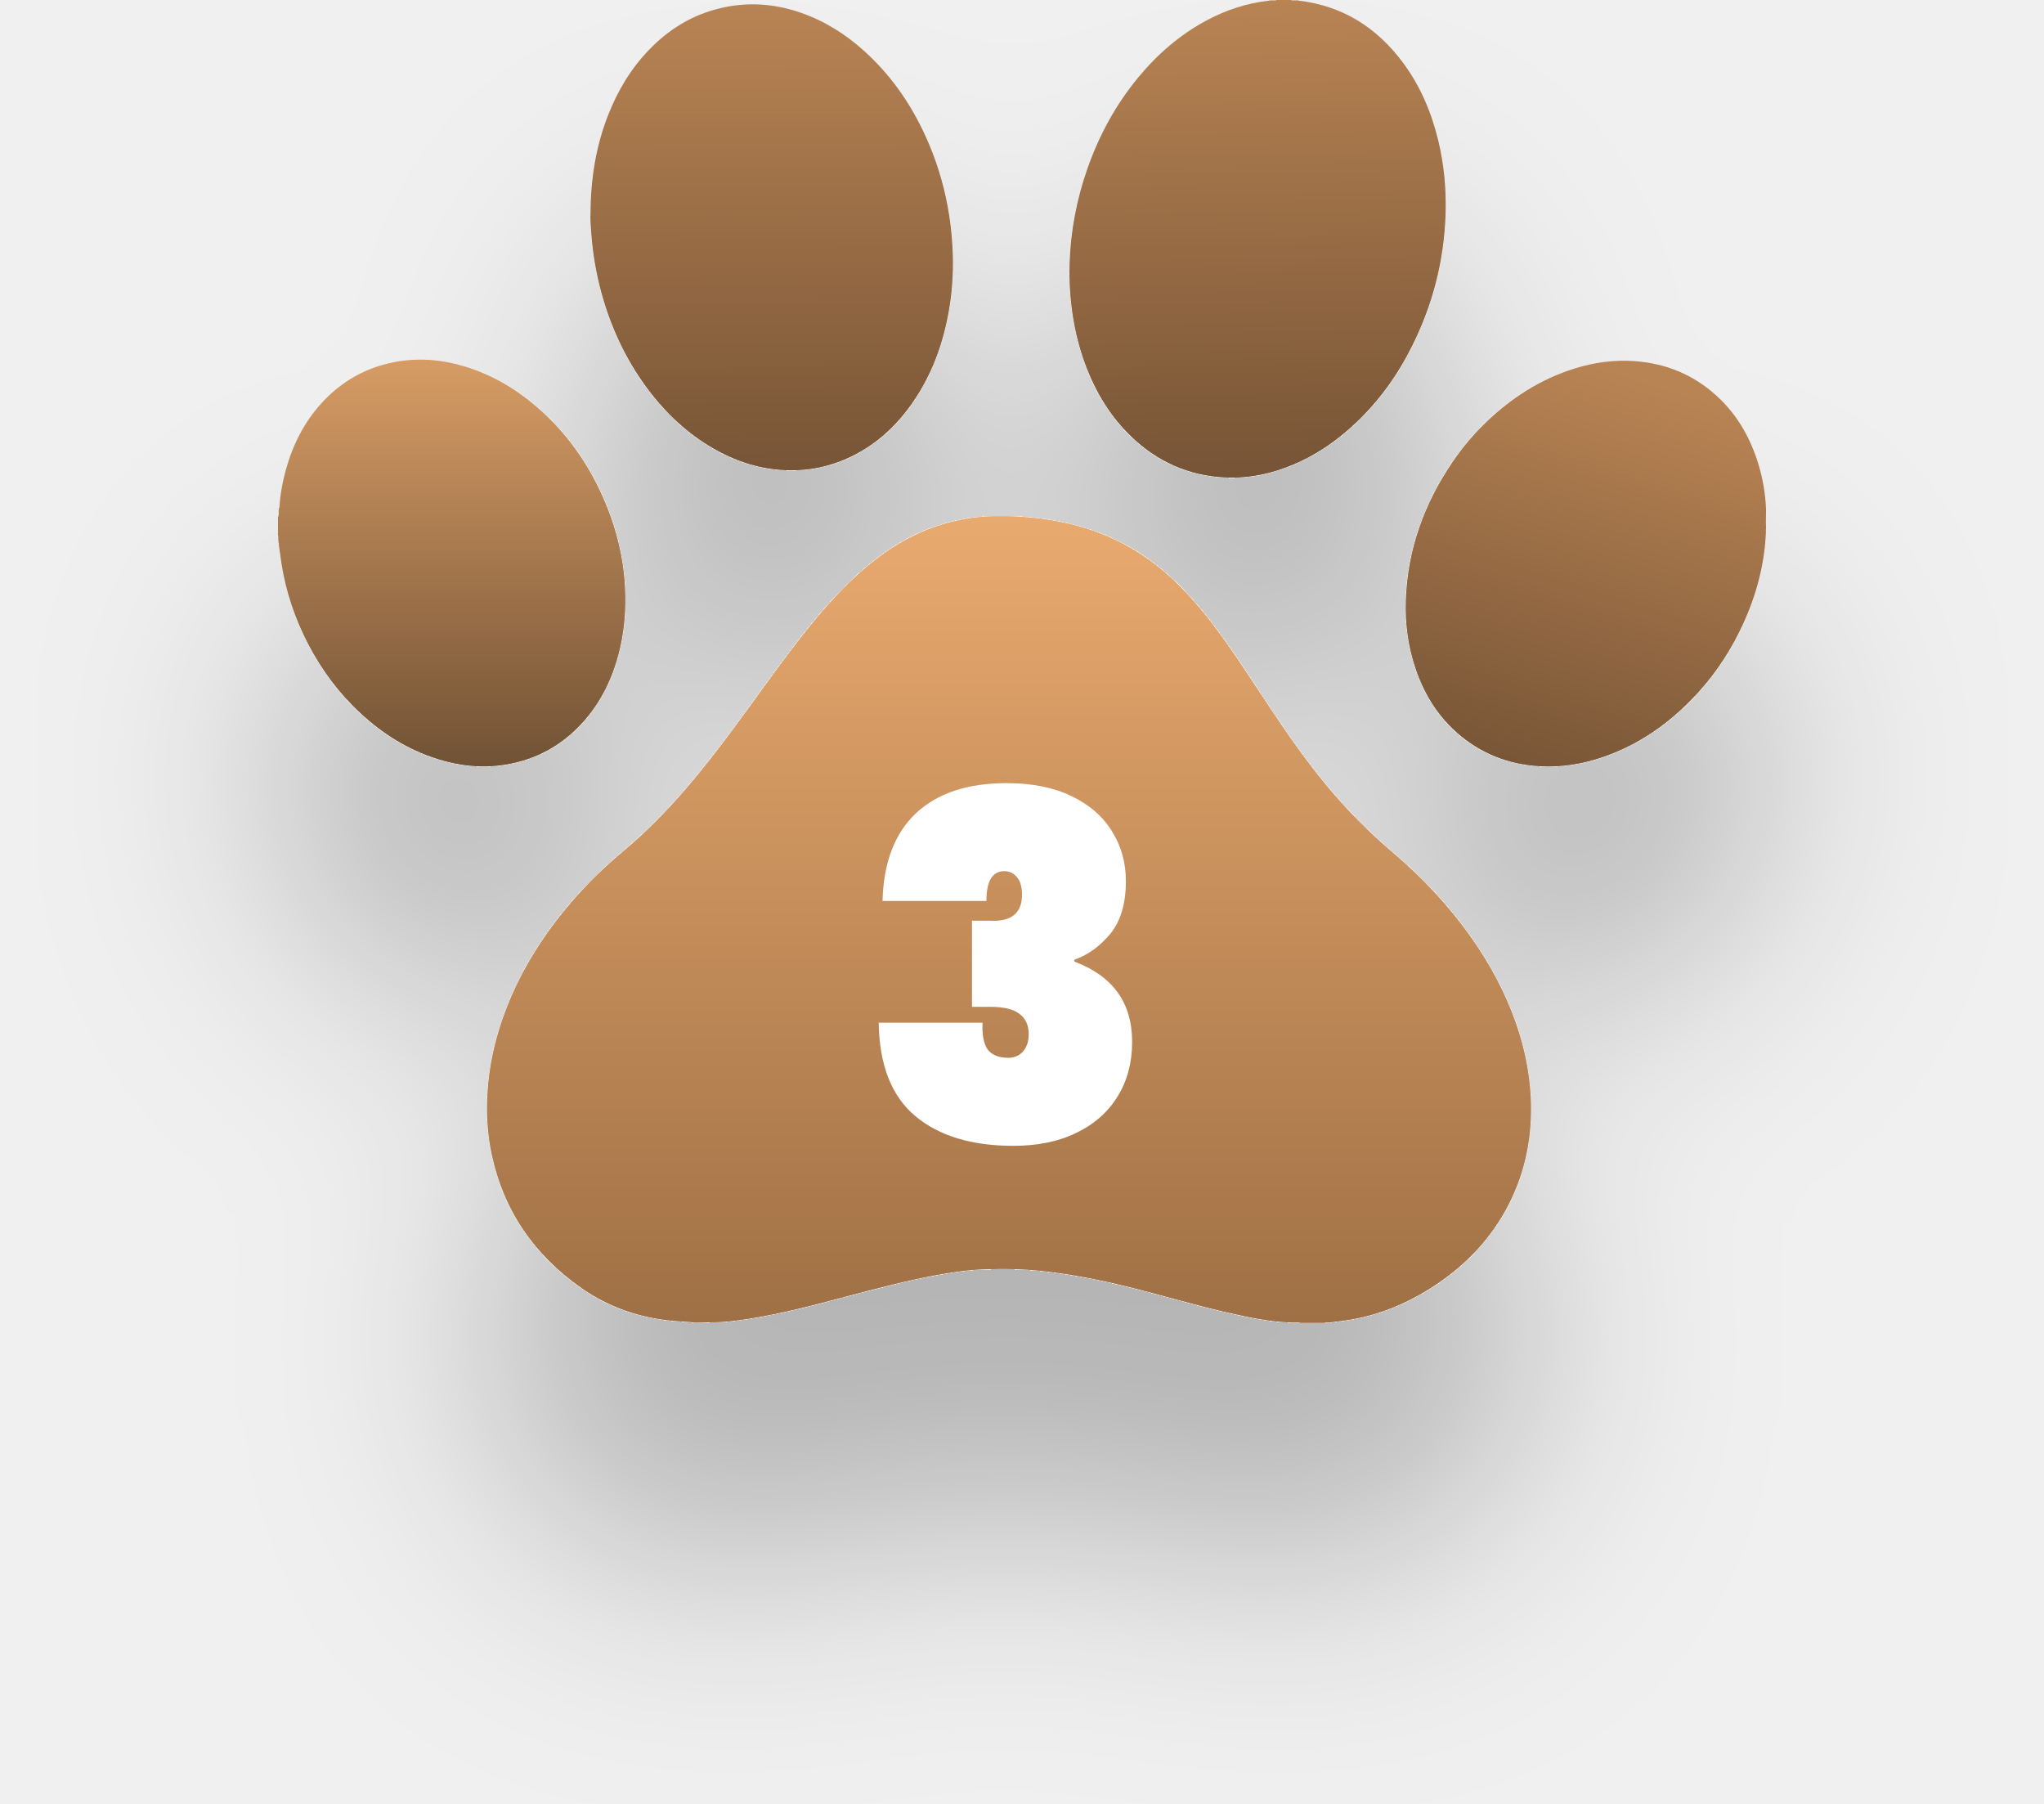
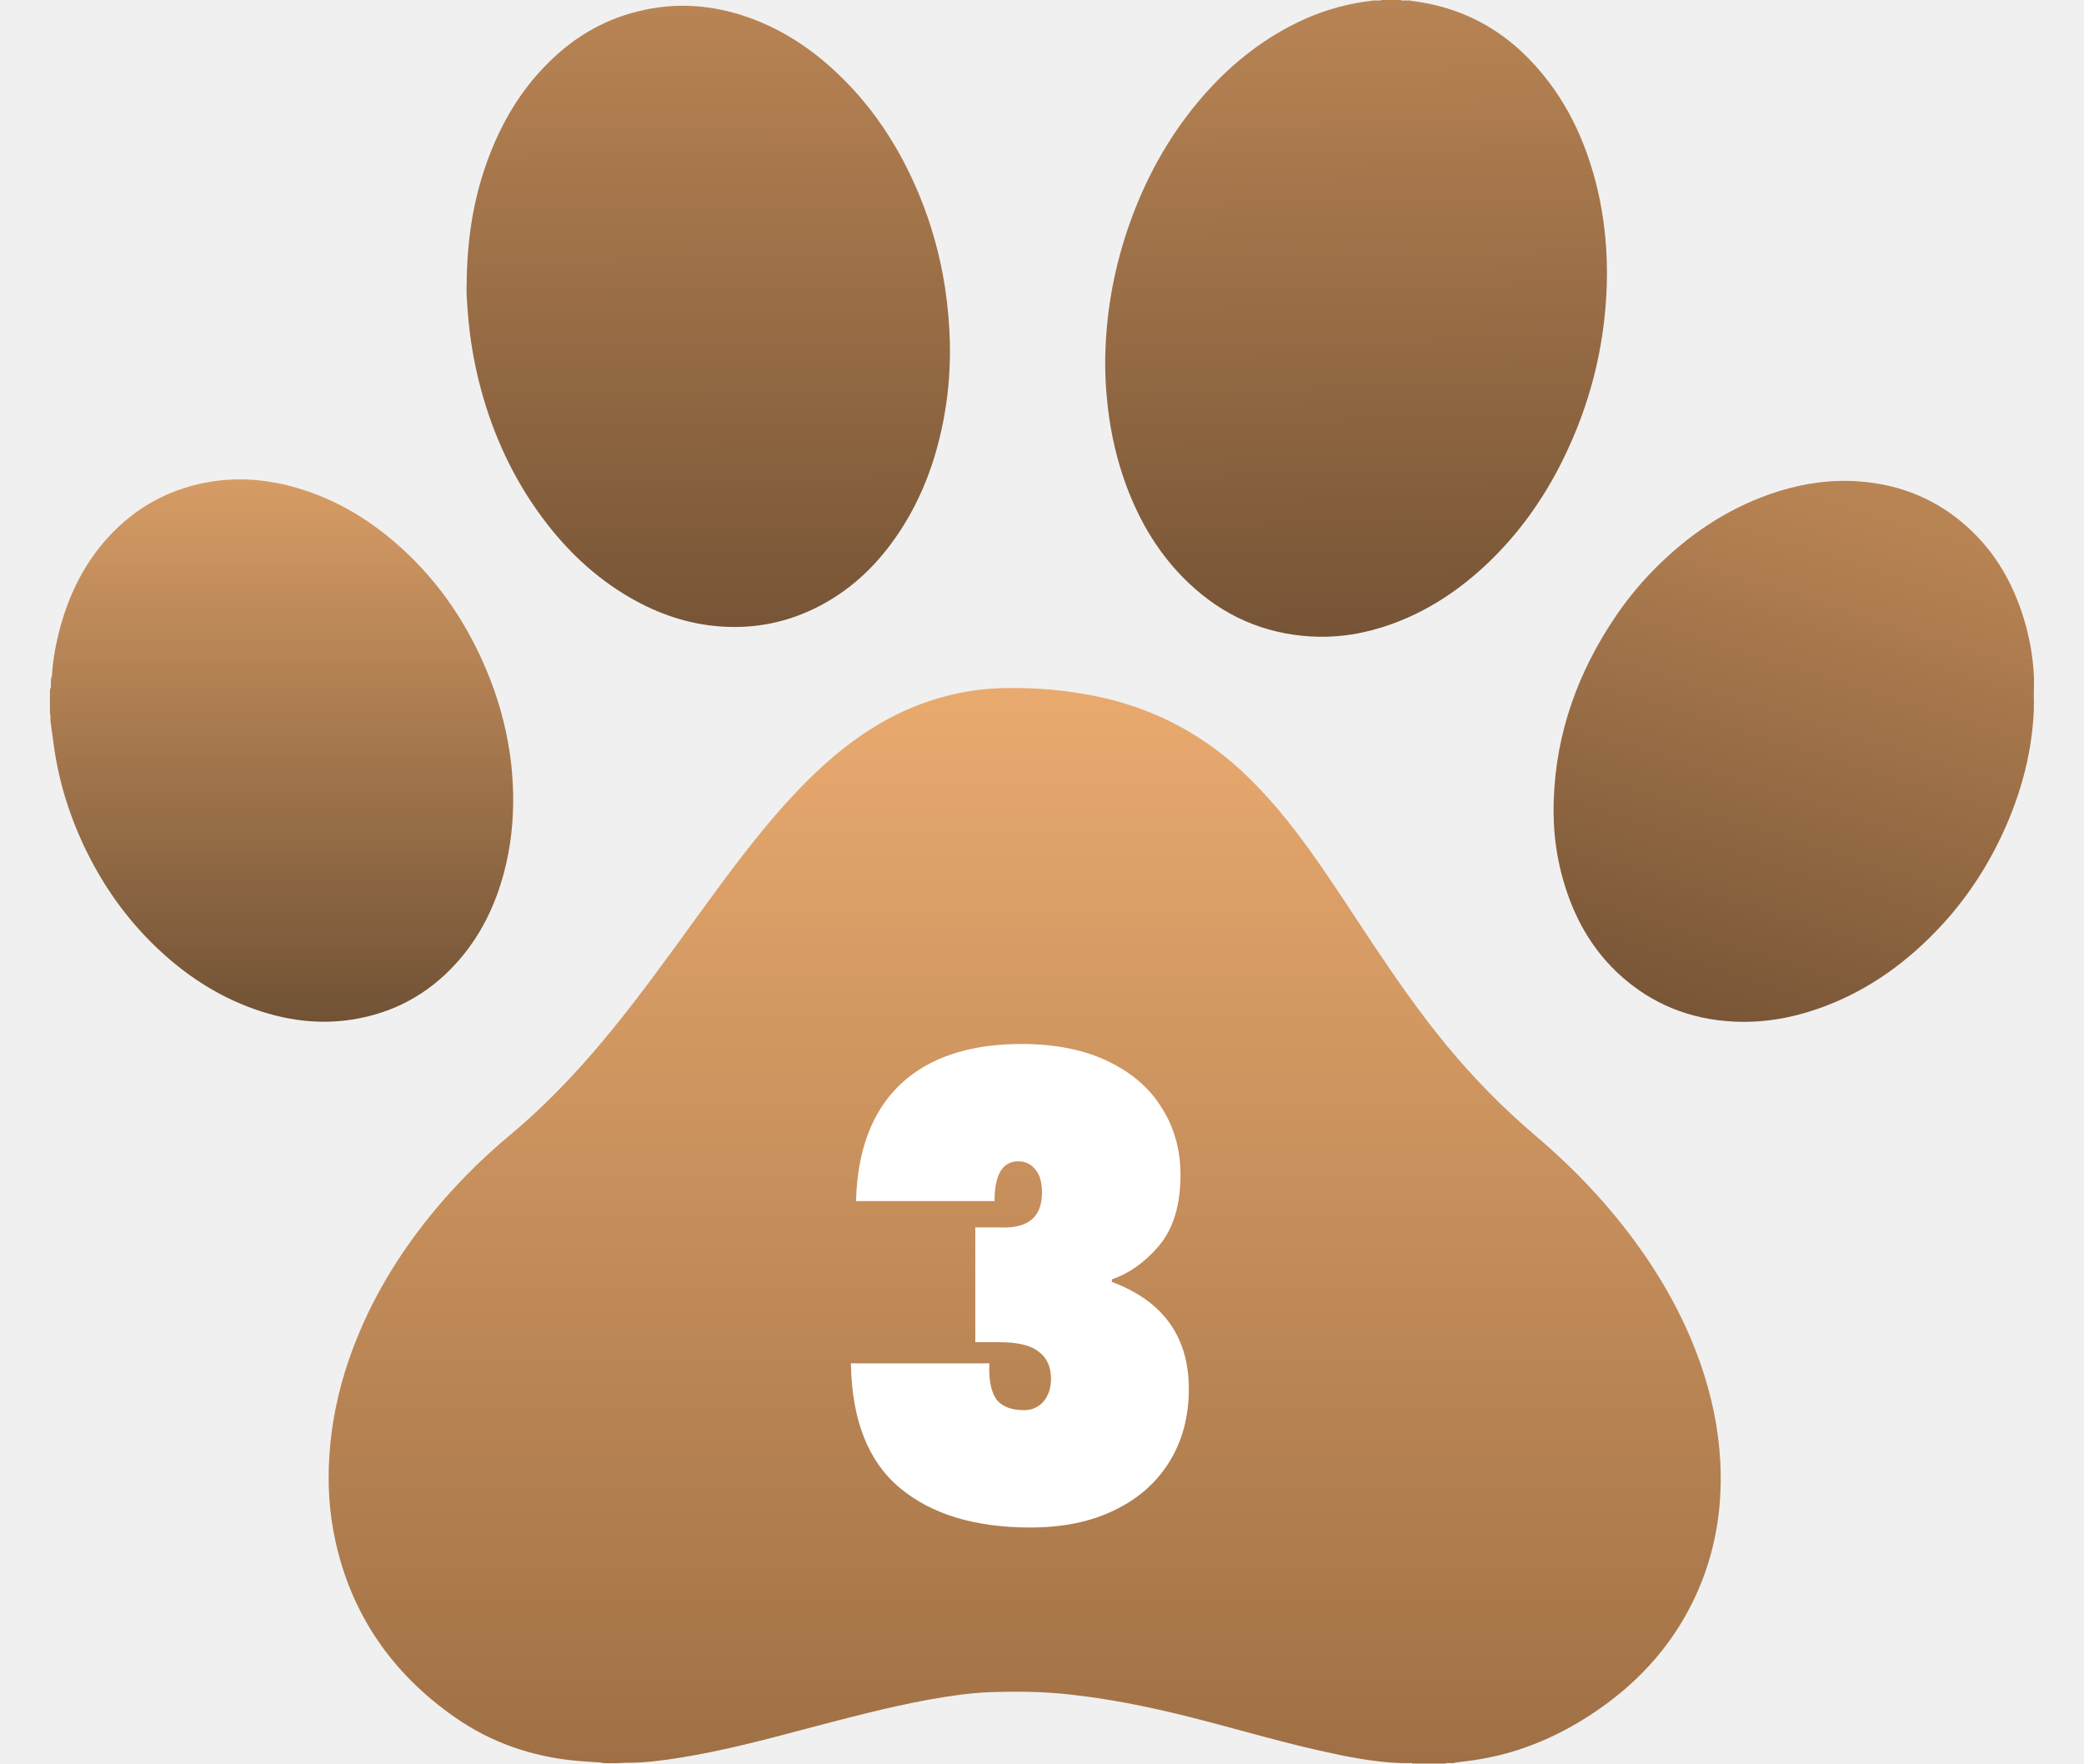
- <svg xmlns="http://www.w3.org/2000/svg" width="34" height="30" viewBox="0 0 34 30" fill="none">
-   <g filter="url(#filter0_d_6_22)">
-     <path fill-rule="evenodd" clip-rule="evenodd" d="M11.497 21.988C11.397 21.981 11.296 21.976 11.197 21.967C10.637 21.916 10.125 21.739 9.67 21.42C8.884 20.869 8.382 20.135 8.182 19.213C8.107 18.866 8.086 18.516 8.109 18.163C8.135 17.749 8.22 17.346 8.356 16.954C8.573 16.326 8.901 15.757 9.315 15.232C9.627 14.837 9.98 14.479 10.37 14.154C10.734 13.85 11.065 13.514 11.375 13.158C11.764 12.71 12.117 12.234 12.466 11.755C12.774 11.332 13.076 10.906 13.403 10.497C13.649 10.188 13.909 9.891 14.197 9.619C14.559 9.28 14.958 8.993 15.428 8.806C15.781 8.667 16.148 8.592 16.529 8.584C16.96 8.575 17.386 8.616 17.805 8.715C18.447 8.868 19.003 9.17 19.482 9.61C19.81 9.913 20.087 10.255 20.345 10.613C20.617 10.993 20.869 11.386 21.128 11.776C21.42 12.214 21.721 12.646 22.058 13.054C22.394 13.46 22.764 13.835 23.168 14.178C23.657 14.594 24.091 15.055 24.46 15.574C24.776 16.019 25.032 16.492 25.212 17.003C25.352 17.402 25.439 17.809 25.462 18.229C25.496 18.868 25.382 19.48 25.083 20.055C24.806 20.587 24.405 21.015 23.901 21.355C23.531 21.605 23.132 21.794 22.692 21.9C22.537 21.937 22.378 21.964 22.219 21.98C22.197 21.982 22.175 21.986 22.154 21.989C22.133 22.001 22.11 21.992 22.088 21.995C22.07 21.997 22.051 21.989 22.034 22.001H21.624C21.608 21.989 21.589 21.997 21.572 21.995H21.485C21.136 21.984 20.797 21.914 20.458 21.838C19.885 21.709 19.324 21.538 18.753 21.398C18.291 21.284 17.826 21.192 17.352 21.14C17.024 21.103 16.695 21.099 16.366 21.11C16.104 21.119 15.843 21.158 15.585 21.204C15.076 21.298 14.576 21.43 14.076 21.562C13.547 21.703 13.018 21.843 12.477 21.929C12.257 21.964 12.037 21.993 11.813 21.991C11.767 21.991 11.721 21.997 11.675 21.996C11.616 21.993 11.557 22.003 11.499 21.99L11.497 21.988Z" fill="url(#paint0_linear_6_22)" />
-     <path fill-rule="evenodd" clip-rule="evenodd" d="M21.599 0.01C22.336 0.096 22.899 0.459 23.329 1.031C23.624 1.424 23.809 1.864 23.924 2.335C24.022 2.74 24.059 3.151 24.046 3.568C24.02 4.333 23.835 5.06 23.492 5.749C23.255 6.227 22.948 6.658 22.558 7.029C22.209 7.359 21.816 7.623 21.357 7.787C21.035 7.903 20.702 7.96 20.359 7.94C19.764 7.907 19.258 7.678 18.834 7.277C18.472 6.936 18.225 6.522 18.054 6.065C17.935 5.745 17.86 5.415 17.821 5.079C17.794 4.848 17.783 4.616 17.791 4.385C17.808 3.839 17.91 3.307 18.093 2.79C18.287 2.241 18.563 1.734 18.939 1.281C19.255 0.9 19.625 0.578 20.069 0.34C20.395 0.165 20.743 0.051 21.114 0.01C21.126 0.004 21.138 0.007 21.149 0.006H21.184C21.201 0.004 21.219 0.012 21.234 0H21.475C21.491 0.012 21.509 0.004 21.525 0.006H21.561C21.572 0.006 21.585 0.003 21.597 0.01L21.599 0.01Z" fill="url(#paint1_linear_6_22)" />
-     <path fill-rule="evenodd" clip-rule="evenodd" d="M4.647 8.445C4.659 8.226 4.7 8.012 4.758 7.802C4.873 7.393 5.06 7.02 5.351 6.701C5.677 6.345 6.081 6.114 6.563 6.021C6.955 5.946 7.342 5.978 7.723 6.092C8.16 6.223 8.546 6.445 8.891 6.735C9.425 7.183 9.808 7.735 10.072 8.367C10.211 8.698 10.307 9.04 10.36 9.393C10.386 9.564 10.398 9.737 10.402 9.91C10.408 10.238 10.373 10.562 10.289 10.881C10.177 11.306 9.988 11.691 9.687 12.022C9.341 12.402 8.911 12.638 8.394 12.719C8.015 12.779 7.642 12.738 7.278 12.624C6.788 12.47 6.367 12.205 5.997 11.862C5.636 11.528 5.349 11.141 5.125 10.71C4.906 10.287 4.755 9.842 4.682 9.373C4.669 9.29 4.66 9.207 4.647 9.125C4.638 9.087 4.642 9.048 4.632 9.011C4.628 8.995 4.63 8.98 4.629 8.964C4.626 8.944 4.635 8.922 4.623 8.903V8.599C4.643 8.571 4.633 8.54 4.635 8.511C4.637 8.489 4.632 8.465 4.645 8.445H4.647Z" fill="url(#paint2_linear_6_22)" />
-     <path fill-rule="evenodd" clip-rule="evenodd" d="M9.822 3.571C9.824 2.968 9.913 2.424 10.121 1.9C10.278 1.505 10.493 1.142 10.794 0.831C11.117 0.494 11.501 0.253 11.965 0.14C12.428 0.026 12.883 0.058 13.331 0.215C13.726 0.354 14.07 0.573 14.375 0.848C14.863 1.288 15.212 1.819 15.461 2.414C15.619 2.793 15.728 3.184 15.79 3.587C15.825 3.816 15.845 4.047 15.851 4.279C15.856 4.571 15.837 4.862 15.787 5.151C15.684 5.753 15.473 6.314 15.097 6.811C14.863 7.119 14.579 7.374 14.23 7.557C13.84 7.762 13.423 7.848 12.982 7.815C12.583 7.785 12.215 7.659 11.871 7.462C11.424 7.205 11.061 6.858 10.759 6.45C10.402 5.966 10.156 5.431 10 4.855C9.915 4.541 9.861 4.22 9.836 3.896C9.826 3.774 9.818 3.652 9.821 3.572L9.822 3.571Z" fill="url(#paint3_linear_6_22)" />
-     <path fill-rule="evenodd" clip-rule="evenodd" d="M29.374 8.798V8.868C29.347 9.45 29.186 9.997 28.927 10.519C28.723 10.928 28.463 11.301 28.14 11.631C27.727 12.056 27.247 12.388 26.677 12.586C26.334 12.705 25.983 12.764 25.619 12.744C25.081 12.715 24.613 12.526 24.218 12.171C23.893 11.877 23.678 11.517 23.543 11.11C23.421 10.746 23.371 10.371 23.384 9.988C23.411 9.148 23.685 8.384 24.16 7.685C24.32 7.449 24.504 7.23 24.711 7.03C25.135 6.621 25.62 6.306 26.195 6.127C26.522 6.026 26.855 5.98 27.198 6.006C27.72 6.045 28.176 6.236 28.558 6.586C28.903 6.901 29.12 7.291 29.252 7.727C29.325 7.969 29.367 8.216 29.376 8.467V8.538C29.373 8.624 29.373 8.71 29.376 8.796L29.374 8.798Z" fill="url(#paint4_linear_6_22)" />
-     <path d="M14.68 14.984C14.696 14.349 14.88 13.864 15.232 13.528C15.589 13.192 16.093 13.024 16.744 13.024C17.166 13.024 17.526 13.096 17.824 13.24C18.123 13.384 18.347 13.579 18.496 13.824C18.651 14.069 18.728 14.347 18.728 14.656C18.728 15.029 18.64 15.323 18.464 15.536C18.288 15.744 18.091 15.885 17.872 15.96V15.992C18.512 16.232 18.832 16.677 18.832 17.328C18.832 17.669 18.752 17.971 18.592 18.232C18.432 18.493 18.203 18.696 17.904 18.84C17.611 18.984 17.262 19.056 16.856 19.056C16.163 19.056 15.619 18.891 15.224 18.56C14.829 18.229 14.627 17.712 14.616 17.008H16.344C16.334 17.2 16.36 17.347 16.424 17.448C16.494 17.544 16.611 17.592 16.776 17.592C16.872 17.592 16.952 17.557 17.016 17.488C17.08 17.413 17.112 17.317 17.112 17.2C17.112 17.051 17.061 16.939 16.96 16.864C16.864 16.784 16.699 16.744 16.464 16.744H16.168V15.312H16.456C16.819 15.333 17 15.189 17 14.88C17 14.747 16.971 14.648 16.912 14.584C16.859 14.52 16.79 14.488 16.704 14.488C16.507 14.488 16.408 14.653 16.408 14.984H14.68Z" fill="white" />
-   </g>
+ <svg xmlns="http://www.w3.org/2000/svg" width="26" height="22" viewBox="0 0 26 22" fill="none">
+   <path fill-rule="evenodd" clip-rule="evenodd" d="M7.497 21.988C7.397 21.981 7.297 21.976 7.197 21.967C6.637 21.916 6.125 21.739 5.67 21.42C4.884 20.869 4.382 20.135 4.182 19.213C4.107 18.866 4.086 18.516 4.109 18.163C4.135 17.749 4.22 17.346 4.356 16.954C4.573 16.326 4.901 15.757 5.315 15.232C5.627 14.837 5.98 14.479 6.37 14.154C6.734 13.85 7.065 13.514 7.375 13.158C7.764 12.71 8.117 12.234 8.466 11.755C8.774 11.332 9.077 10.906 9.403 10.497C9.649 10.188 9.909 9.891 10.197 9.619C10.559 9.28 10.958 8.993 11.428 8.806C11.781 8.667 12.148 8.592 12.529 8.584C12.96 8.575 13.386 8.616 13.805 8.715C14.447 8.868 15.003 9.17 15.482 9.61C15.81 9.913 16.087 10.255 16.345 10.613C16.617 10.993 16.869 11.386 17.128 11.776C17.42 12.214 17.721 12.646 18.058 13.054C18.394 13.46 18.764 13.835 19.168 14.178C19.657 14.594 20.091 15.055 20.46 15.574C20.776 16.019 21.032 16.492 21.212 17.003C21.352 17.402 21.439 17.809 21.462 18.229C21.496 18.868 21.382 19.48 21.083 20.055C20.806 20.587 20.405 21.015 19.901 21.355C19.531 21.605 19.132 21.794 18.692 21.9C18.537 21.937 18.378 21.964 18.219 21.98C18.197 21.982 18.175 21.986 18.154 21.989C18.133 22.001 18.11 21.992 18.088 21.995C18.07 21.997 18.051 21.989 18.034 22.001H17.624C17.608 21.989 17.589 21.997 17.572 21.995H17.485C17.136 21.984 16.797 21.914 16.458 21.838C15.885 21.709 15.324 21.538 14.753 21.398C14.291 21.284 13.826 21.192 13.352 21.14C13.024 21.103 12.695 21.099 12.367 21.11C12.104 21.119 11.843 21.158 11.585 21.204C11.076 21.298 10.576 21.43 10.076 21.562C9.547 21.703 9.018 21.843 8.477 21.929C8.257 21.964 8.037 21.993 7.813 21.991C7.767 21.991 7.721 21.997 7.675 21.996C7.616 21.993 7.557 22.003 7.499 21.99L7.497 21.988Z" fill="url(#paint0_linear_6_22)" />
+   <path fill-rule="evenodd" clip-rule="evenodd" d="M17.599 0.01C18.336 0.096 18.899 0.459 19.329 1.031C19.624 1.424 19.809 1.864 19.924 2.335C20.022 2.74 20.059 3.151 20.046 3.568C20.02 4.333 19.835 5.06 19.492 5.749C19.255 6.227 18.948 6.658 18.558 7.029C18.209 7.359 17.816 7.623 17.357 7.787C17.035 7.903 16.702 7.96 16.359 7.94C15.764 7.907 15.258 7.678 14.834 7.277C14.472 6.936 14.225 6.522 14.054 6.065C13.935 5.745 13.86 5.415 13.821 5.079C13.794 4.848 13.783 4.616 13.791 4.385C13.808 3.839 13.91 3.307 14.093 2.79C14.287 2.241 14.563 1.734 14.939 1.281C15.255 0.9 15.626 0.578 16.069 0.34C16.395 0.165 16.743 0.051 17.114 0.01C17.126 0.004 17.138 0.007 17.149 0.006H17.184C17.201 0.004 17.219 0.012 17.234 0H17.475C17.491 0.012 17.509 0.004 17.525 0.006H17.561C17.572 0.006 17.585 0.003 17.597 0.01L17.599 0.01Z" fill="url(#paint1_linear_6_22)" />
+   <path fill-rule="evenodd" clip-rule="evenodd" d="M0.647 8.445C0.659 8.226 0.7 8.012 0.758 7.802C0.873 7.393 1.06 7.02 1.351 6.701C1.677 6.345 2.081 6.114 2.563 6.021C2.955 5.946 3.342 5.978 3.723 6.092C4.16 6.223 4.546 6.445 4.891 6.735C5.425 7.183 5.808 7.735 6.072 8.367C6.211 8.698 6.307 9.04 6.36 9.393C6.386 9.564 6.398 9.737 6.402 9.91C6.408 10.238 6.373 10.562 6.289 10.881C6.177 11.306 5.988 11.691 5.687 12.022C5.341 12.402 4.911 12.638 4.394 12.719C4.015 12.779 3.642 12.738 3.278 12.624C2.788 12.47 2.367 12.205 1.997 11.862C1.636 11.528 1.349 11.141 1.125 10.71C0.906 10.287 0.755 9.842 0.682 9.373C0.669 9.29 0.66 9.207 0.647 9.125C0.638 9.087 0.642 9.048 0.632 9.011C0.628 8.995 0.63 8.98 0.629 8.964C0.626 8.944 0.635 8.922 0.623 8.903V8.599C0.643 8.571 0.633 8.54 0.635 8.511C0.637 8.489 0.632 8.465 0.645 8.445H0.647Z" fill="url(#paint2_linear_6_22)" />
+   <path fill-rule="evenodd" clip-rule="evenodd" d="M5.822 3.571C5.824 2.968 5.913 2.424 6.121 1.9C6.278 1.505 6.493 1.142 6.794 0.831C7.117 0.494 7.501 0.253 7.965 0.14C8.428 0.026 8.883 0.058 9.331 0.215C9.726 0.354 10.07 0.573 10.375 0.848C10.863 1.288 11.212 1.819 11.461 2.414C11.619 2.793 11.728 3.184 11.79 3.587C11.825 3.816 11.845 4.047 11.851 4.279C11.856 4.571 11.837 4.862 11.787 5.151C11.684 5.753 11.473 6.314 11.097 6.811C10.863 7.119 10.579 7.374 10.23 7.557C9.84 7.762 9.423 7.848 8.982 7.815C8.583 7.785 8.215 7.659 7.871 7.462C7.424 7.205 7.061 6.858 6.76 6.45C6.402 5.966 6.156 5.431 6 4.855C5.915 4.541 5.861 4.22 5.836 3.896C5.826 3.774 5.818 3.652 5.821 3.572L5.822 3.571Z" fill="url(#paint3_linear_6_22)" />
+   <path fill-rule="evenodd" clip-rule="evenodd" d="M25.374 8.798V8.868C25.347 9.45 25.186 9.997 24.927 10.519C24.723 10.928 24.463 11.301 24.14 11.631C23.727 12.056 23.247 12.388 22.677 12.586C22.334 12.705 21.983 12.764 21.619 12.744C21.081 12.715 20.613 12.526 20.218 12.171C19.893 11.877 19.678 11.517 19.543 11.11C19.421 10.746 19.371 10.371 19.384 9.988C19.411 9.148 19.685 8.384 20.16 7.685C20.32 7.449 20.504 7.23 20.711 7.03C21.135 6.621 21.62 6.306 22.195 6.127C22.522 6.026 22.855 5.98 23.198 6.006C23.72 6.045 24.176 6.236 24.558 6.586C24.903 6.901 25.12 7.291 25.252 7.727C25.325 7.969 25.367 8.216 25.376 8.467V8.538C25.373 8.624 25.373 8.71 25.376 8.796L25.374 8.798Z" fill="url(#paint4_linear_6_22)" />
+   <path d="M10.68 14.984C10.696 14.349 10.88 13.864 11.232 13.528C11.589 13.192 12.094 13.024 12.744 13.024C13.165 13.024 13.525 13.096 13.824 13.24C14.123 13.384 14.347 13.579 14.496 13.824C14.651 14.069 14.728 14.347 14.728 14.656C14.728 15.029 14.64 15.323 14.464 15.536C14.288 15.744 14.091 15.885 13.872 15.96V15.992C14.512 16.232 14.832 16.677 14.832 17.328C14.832 17.669 14.752 17.971 14.592 18.232C14.432 18.493 14.203 18.696 13.904 18.84C13.611 18.984 13.261 19.056 12.856 19.056C12.163 19.056 11.619 18.891 11.224 18.56C10.829 18.229 10.627 17.712 10.616 17.008H12.344C12.334 17.2 12.36 17.347 12.424 17.448C12.493 17.544 12.611 17.592 12.776 17.592C12.872 17.592 12.952 17.557 13.016 17.488C13.08 17.413 13.112 17.317 13.112 17.2C13.112 17.051 13.062 16.939 12.96 16.864C12.864 16.784 12.699 16.744 12.464 16.744H12.168V15.312H12.456C12.819 15.333 13 15.189 13 14.88C13 14.747 12.971 14.648 12.912 14.584C12.859 14.52 12.79 14.488 12.704 14.488C12.507 14.488 12.408 14.653 12.408 14.984H10.68Z" fill="white" />
  <defs>
-     <filter id="filter0_d_6_22" x="0.623" y="0" width="32.753" height="30.001" filterUnits="userSpaceOnUse" color-interpolation-filters="sRGB">
-       <feFlood flood-opacity="0" result="BackgroundImageFix" />
-       <feColorMatrix in="SourceAlpha" type="matrix" values="0 0 0 0 0 0 0 0 0 0 0 0 0 0 0 0 0 0 127 0" result="hardAlpha" />
-       <feOffset dy="4" />
-       <feGaussianBlur stdDeviation="2" />
-       <feComposite in2="hardAlpha" operator="out" />
-       <feColorMatrix type="matrix" values="0 0 0 0 0 0 0 0 0 0 0 0 0 0 0 0 0 0 0.25 0" />
-       <feBlend mode="normal" in2="BackgroundImageFix" result="effect1_dropShadow_6_22" />
-       <feBlend mode="normal" in="SourceGraphic" in2="effect1_dropShadow_6_22" result="shape" />
-     </filter>
-     <linearGradient id="paint0_linear_6_22" x1="16.784" y1="8.583" x2="16.784" y2="22.001" gradientUnits="userSpaceOnUse">
+     <linearGradient id="paint0_linear_6_22" x1="12.784" y1="8.583" x2="12.784" y2="22.001" gradientUnits="userSpaceOnUse">
      <stop stop-color="#E9AA6F" />
      <stop offset="1" stop-color="#9F7045" />
    </linearGradient>
-     <linearGradient id="paint1_linear_6_22" x1="20.918" y1="4.84272e-09" x2="21.125" y2="12.031" gradientUnits="userSpaceOnUse">
+     <linearGradient id="paint1_linear_6_22" x1="16.918" y1="4.84272e-09" x2="17.125" y2="12.031" gradientUnits="userSpaceOnUse">
      <stop stop-color="#B98454" />
      <stop offset="1" stop-color="#533B26" />
    </linearGradient>
-     <linearGradient id="paint2_linear_6_22" x1="7.513" y1="5.981" x2="7.513" y2="12.746" gradientUnits="userSpaceOnUse">
+     <linearGradient id="paint2_linear_6_22" x1="3.513" y1="5.981" x2="3.513" y2="12.746" gradientUnits="userSpaceOnUse">
      <stop stop-color="#D79C65" />
      <stop offset="1" stop-color="#715235" />
    </linearGradient>
-     <linearGradient id="paint3_linear_6_22" x1="12.836" y1="0.072" x2="12.875" y2="12.031" gradientUnits="userSpaceOnUse">
+     <linearGradient id="paint3_linear_6_22" x1="8.836" y1="0.072" x2="8.875" y2="12.031" gradientUnits="userSpaceOnUse">
      <stop stop-color="#B98454" />
      <stop offset="1" stop-color="#533B26" />
    </linearGradient>
-     <linearGradient id="paint4_linear_6_22" x1="26.379" y1="5.999" x2="23.187" y2="16.156" gradientUnits="userSpaceOnUse">
+     <linearGradient id="paint4_linear_6_22" x1="22.379" y1="5.999" x2="19.187" y2="16.156" gradientUnits="userSpaceOnUse">
      <stop stop-color="#B98454" />
      <stop offset="1" stop-color="#533B26" />
    </linearGradient>
  </defs>
</svg>
